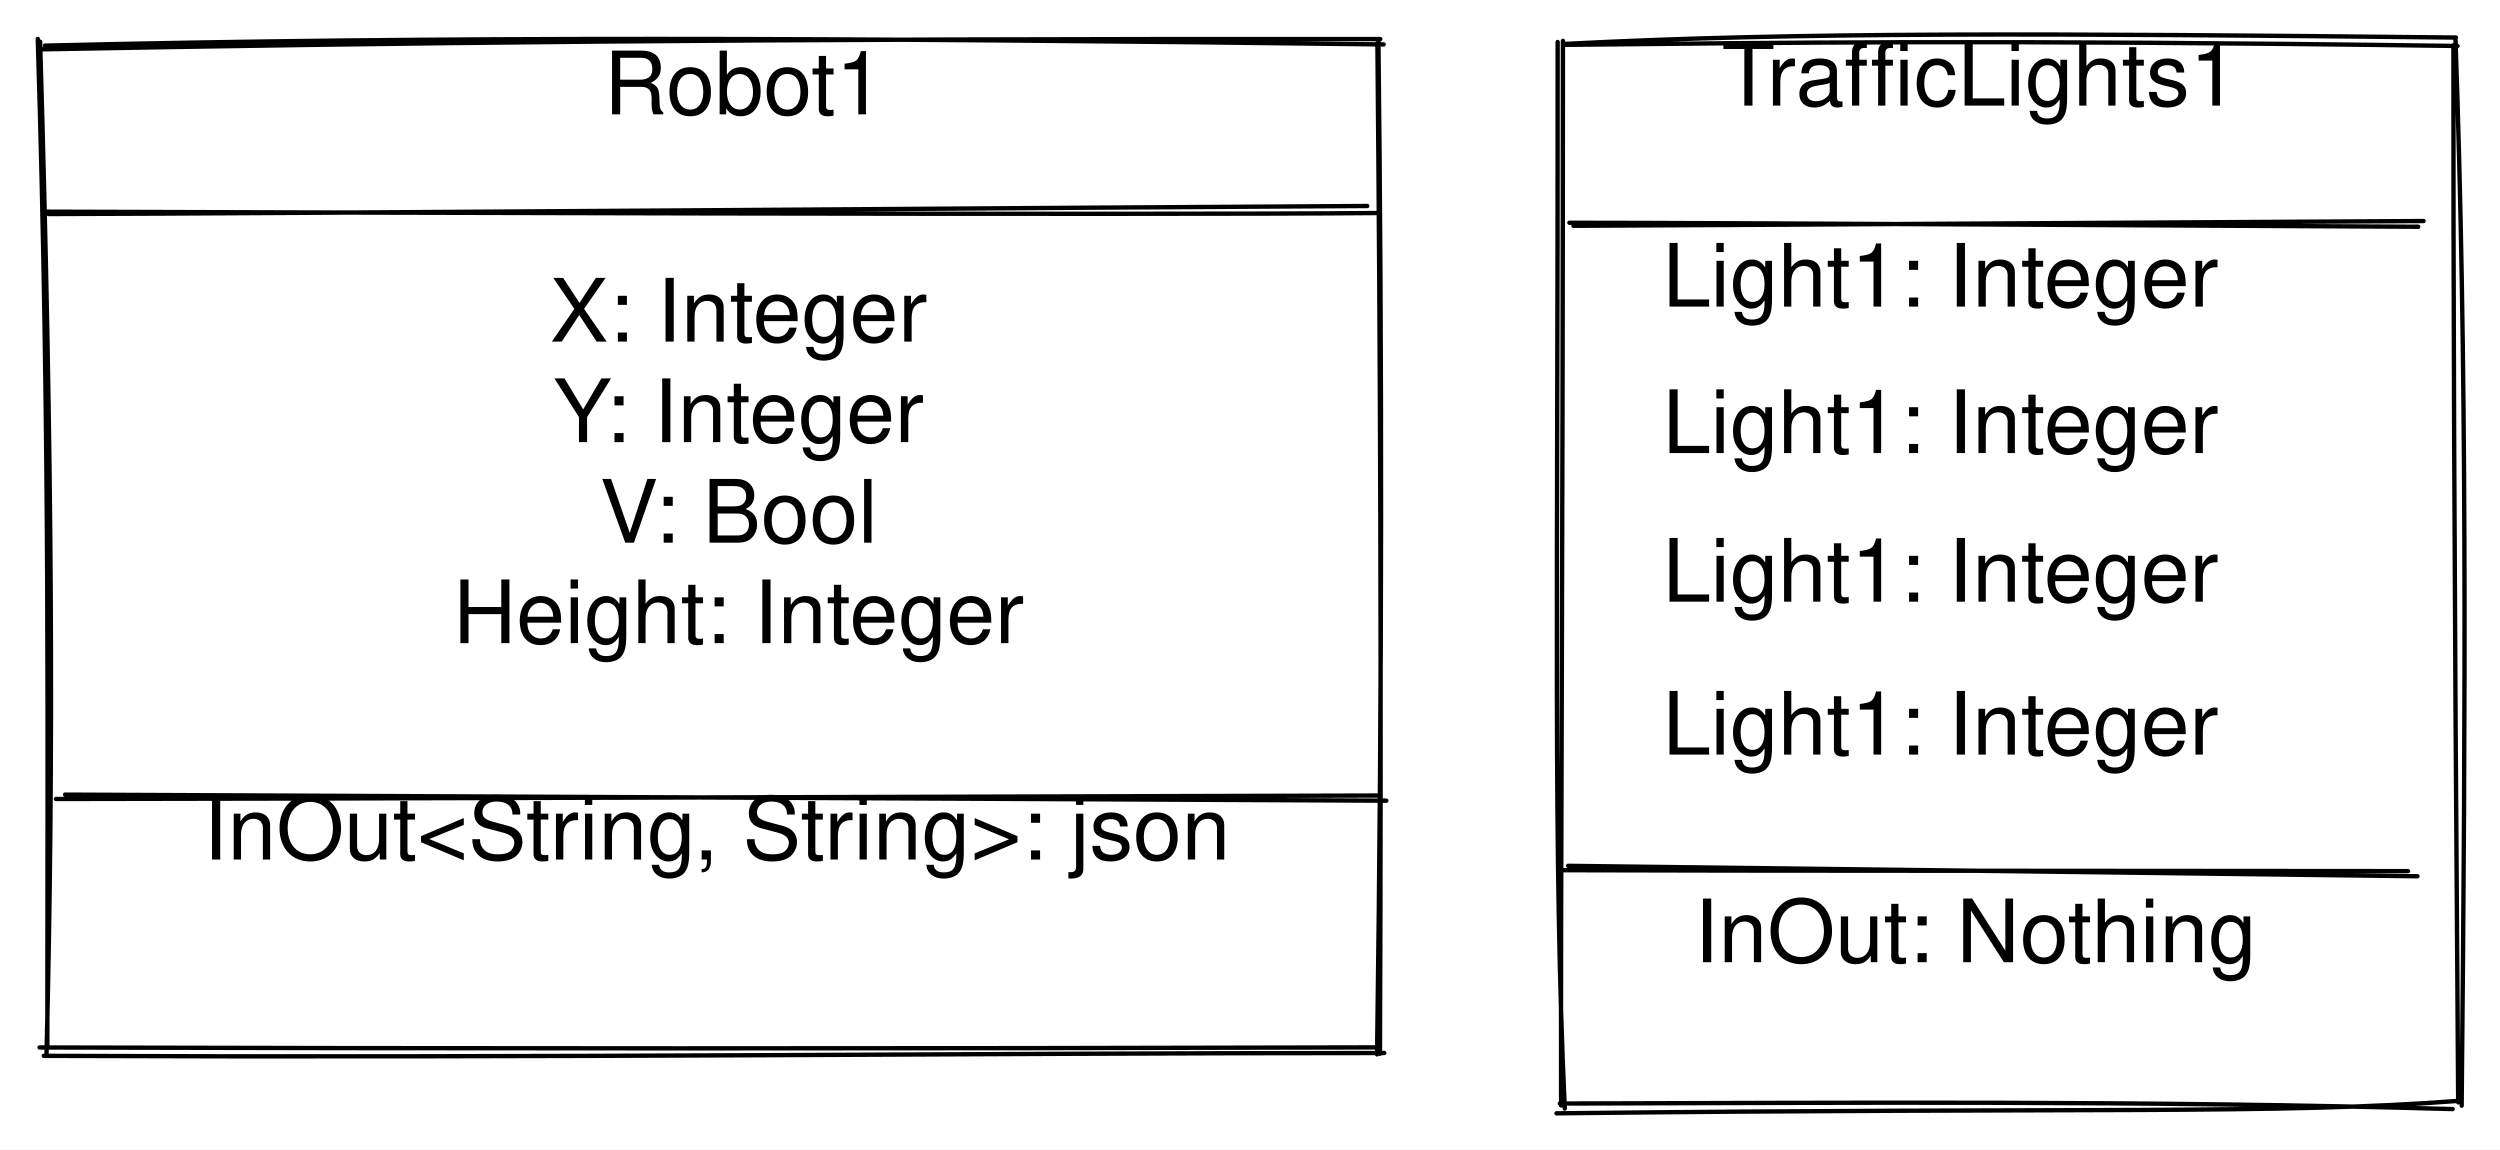
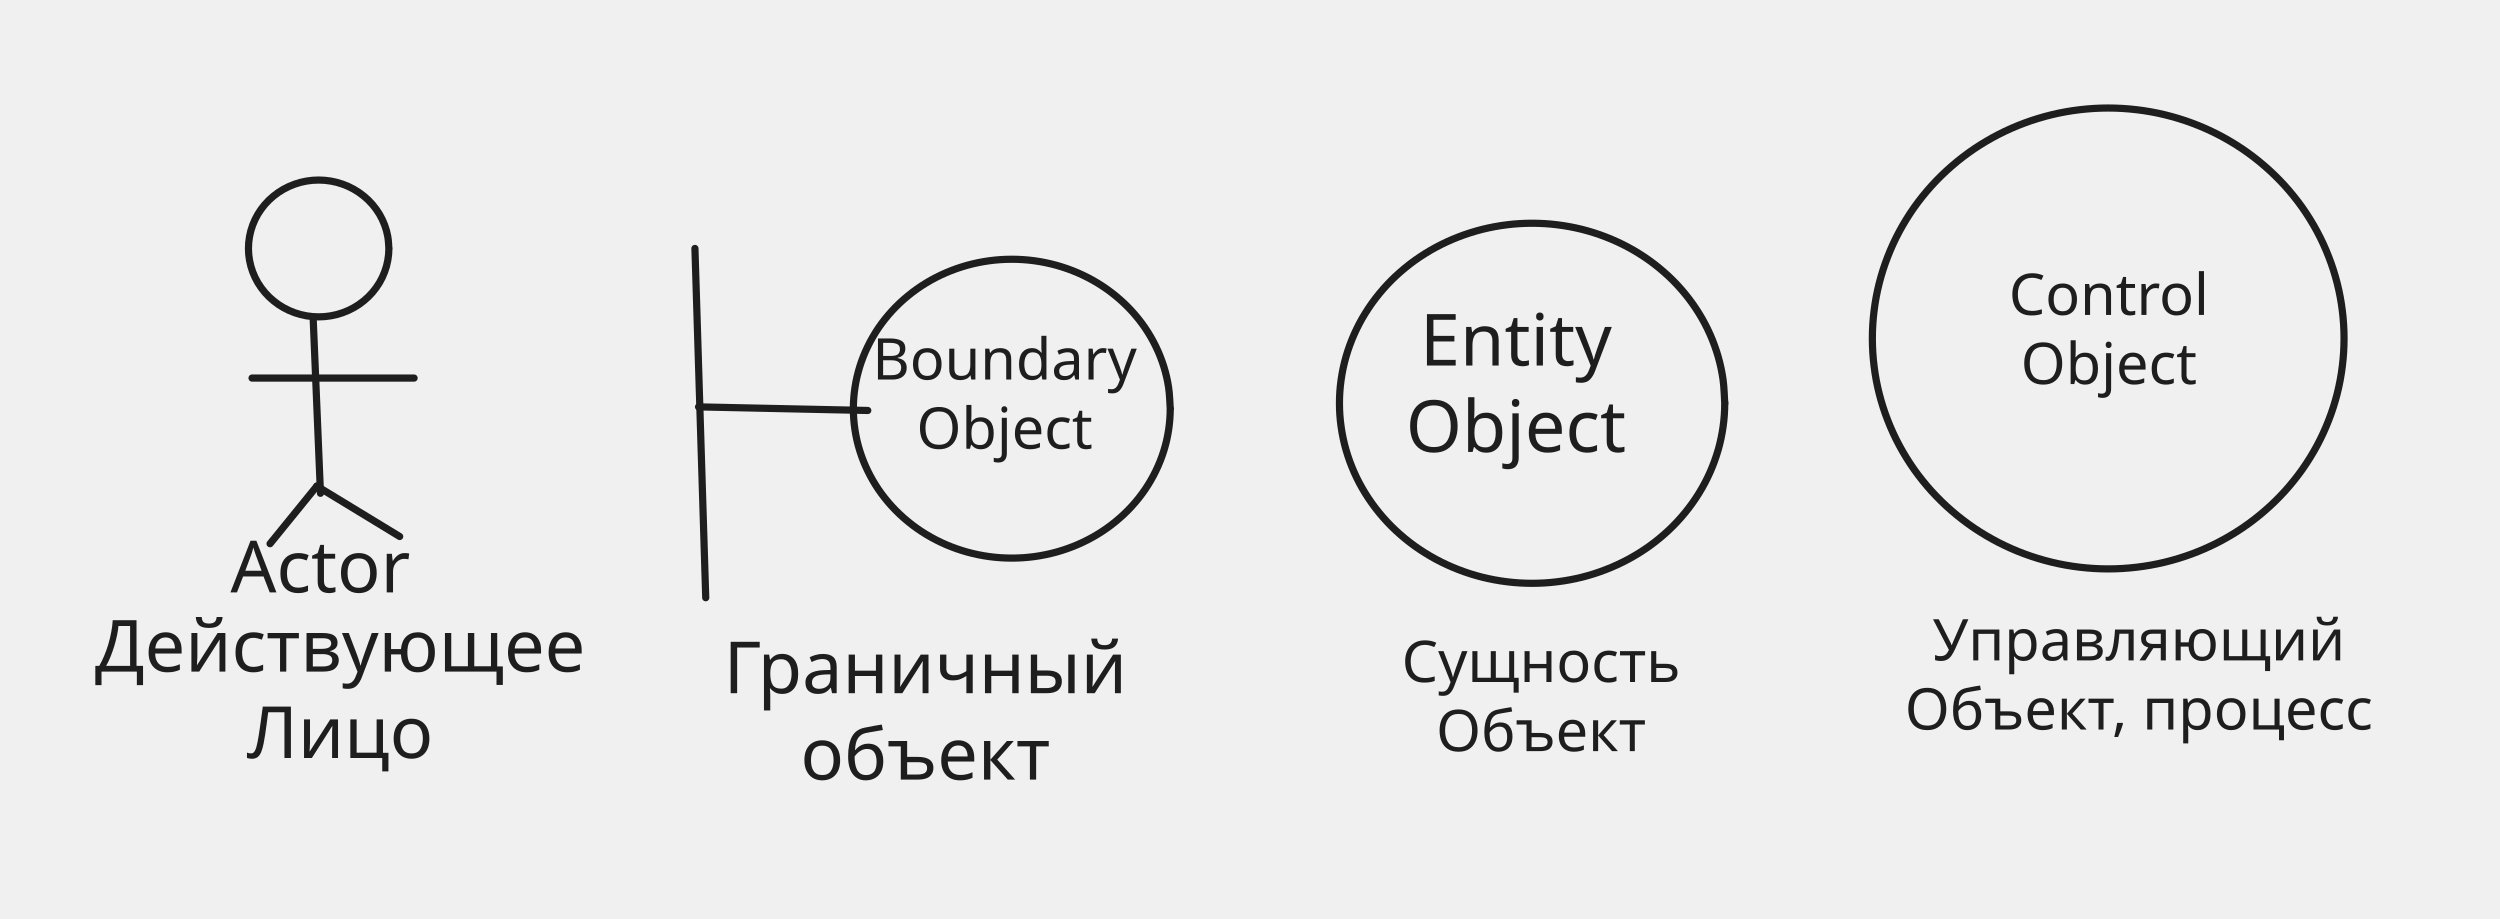
- <svg xmlns="http://www.w3.org/2000/svg" version="1.1" viewBox="0 0 572 263" width="572" height="263">
+ <svg xmlns="http://www.w3.org/2000/svg" version="1.1" viewBox="0 0 694.312 255" width="694.312" height="255">
  
-   eyJ2ZXJzaW9uIjoiMSIsImVuY29kaW5nIjoiYnN0cmluZyIsImNvbXByZXNzZWQiOnRydWUsImVuY29kZWQiOiJ4nO2aW1PiSFx1MDAxNIDf/Vx1MDAxNVx1MDAxNPOqTN8v1tZWXHTiZWS833e2rEhcdTAwMDKJhCSTtIJO+d+3XHUwMDEzkMRgRrCEYWbNXHUwMDAzkO7TOaf7nI8+3elcdTAwMWZLpVJZ3Vx1MDAwN1Z5tVS2+k3DdczQ6JWX4/I7K4xcdTAwMWPf01UouY/827CZSNpKXHUwMDA10ernz0ZcdTAwMTBU2o669v1Opel3XHUwMDA3zSzX6lqeirTgP/q+VPqRfGZcdTAwMTQpq69cdTAwMTLZpDRVg0m+cNf3XHUwMDEyjVx1MDAxMFDIIaZcdTAwMDKNJJxoXWtSlqmrW4ZcdTAwMWJZaU1cXFS+VNS/P1x0+zedXHUwMDA2Pamd8a9kpeqmWluO61x1MDAxZal7d9BcdTAwMWajad+GVlpcdTAwMWKp0O9YZ46p7Fh7rnzULvL1eKWtQv+2bXtWXHUwMDE0PWvjXHUwMDA3RtNR90kvwKjU8NrJM9KSvr7TvVx1MDAxY90nLSDJ6a75rlx1MDAxZsa6P4HkSrVfXHUwMDFizU5bm+CZI1x1MDAxOVx1MDAxNVx1MDAxYV5cdTAwMTRcdTAwMTihdkcq11x1MDAxYvaKkVxukVxiXG5OR1W25bRtXHUwMDE1O1x1MDAxY6dqrWSIoSBIUIloanCsLNg2XHUwMDEzR/+bXHUwMDFkXHUwMDA0z1x1MDAxY1x1MDAwZYJ367qpfXFFPVx1MDAxM1x1MDAxY2mb28A0XHUwMDA2noRcdTAwMWNASJFcdTAwMTRcdTAwMTJSOap3XHUwMDFkr5N/nOs3Oy84v+V76sh5iIdcdTAwMTaBZ6VcdTAwMWJG13Hvn6J5XHUwMDEwkHEg6nE69K99XHUwMDA1y8/K11xcp1x1MDAxZFx1MDAwN2W5qe21wmfxqlx1MDAxY03KSED5QVrb1JpcZsezwm0zb7FcdTAwMWY6bccz3ONcdTAwMDKtupfW1pNcdTAwMDdgXHUwMDA10oxrIyuuTfyQXHUwMDE0Pi5Ph1x1MDAxNlx1MDAxNUVocYpcdTAwMDRcdTAwMTdcdTAwMDBMTlx1MDAxNuc1XHUwMDEwbVxidVx1MDAxZfRWbL+x30S9i9aik8U5qlDEMcGZeFx1MDAxZiCGcka8XHUwMDFmYlx1MDAxMIqKJFx1MDAxNEM0XHUwMDE5Y1xmXHUwMDAyXHJcdTAwMTlBqUV/XHUwMDBlY8eh0Wo5zUbc+2jurFx1MDAxNWl/XHUwMDBm5lx1MDAxMqlcdTAwMTeYg+An85lcdTAwMGVcdTAwMGLCMU8lXqNOdY+32XfzsHP9JTrviPWtuoXsRadcdTAwMGWLNMCSXHUwMDE2JK/7/WDDmeFcdTAwMWVBllE3ZEzDKCmBbFx1MDAxYcaeXFyeOlx1MDAxZFxyS1x1MDAxZd+CXHUwMDFlxlxiU8qzQTgpepEyQlV1PNPx2vkmlmdcdTAwMTbUuEakan636yhtxr7veCovkTx3LVxm/Z5tXHUwMDE5YzTpJ1x1MDAxN9ZcdTAwMDXx49JkL77SX6U0XHUwMDFlkpvR73+XX5TO+DC+VmDaYCn7PS2KhOZcdTAwMGJHJEKCMGfZROs1XHUwMDEy68bh5V1ccm9unO6d2cHWee3m4qC76CRynGZcdTAwMDBcdTAwMDNcdTAwMTJnl1lCycZJTM15XCKR6qlcdTAwMTcxSlLh+ZOo+4lpasBcdTAwMDeJT1fGhzn5iUAsykNcdMhcdTAwMTeOQNRJKMJcdTAwMTCTyVx1MDAxM9GDh9ZcdTAwMDHiJ+eHkq/3L6XqXHUwMDAy68vKwoNIZVx1MDAwNTCSy1xuk7aZJP3dkUS8XCK4TjvwhMs9PUFyylx1MDAwME9N+nNS0SRcdTAwMGKEq6VtnWy2s+nmfHLRQvUzXVx1MDAwMFx1MDAxNoMnhZCYSDY5ePVcdTAwMDfnaOtLtblj7F9dtlx1MDAxYi6qm1x1MDAwZru/MXhcdTAwMTJWaM6OXHUwMDBm9D7QXHUwMDFiunt2ey9cdTAwMThcdCAlZWlcdTAwMDLyXHUwMDFhef0te3fX3MM7XHUwMDE3XHUwMDA39e/t7snW3eXK2e9LXHUwMDFlQvSDvFFcdTAwMDR+kPfO5LHCSVx1MDAwZiHCsJicu2tcblx1MDAwZjdhd/NK2M2V2pmofumsXHUwMDFk/cbcMfC/5i5cdTAwMTNcdTAwMThcdTAwMWbcvZ27wu2W4mSTiDjT1Ov+idFrrd+cru1sXG7zeHOlW8P96uX3r1tcdTAwMGKPXHUwMDFlTjuYxIWc4VtcdTAwMDb5XHUwMDAyZWNcdTAwMWKfKFaiM33yKzc+gfY8+Nj4XHUwMDFjl874MLlN5Zey39NOgLxcdTAwMTBErmNcdTAwMDFcdTAwMTMyxVx1MDAwYvW7/Z3egWVcdTAwMDfnpL+yba2fnlvVbmPhOWSsQiGnXFzkp0BcZma521wiKpLpv7pJJ0BcdTAwMDYwXHUwMDAwVOJ5TIBcdTAwMTjEe95v2vN801x1MDAwNLjt7d2q1dKur+yY0DnPf0XaZ5l2XCLA8qVP2Fx1MDAxMS5cdTAwMDDjXGano/dcdTAwMWF2PlYurdv7XHUwMDE30b6NXHUwMDBm7n1uXHUwMDFiYG/RsSN6XVx1MDAwN6lAYDzzXHUwMDE0ZIaZJ8K0wlx1MDAwNKZcdTAwMTNnnvNcdTAwMDSPMIAgmt+KL1x0/b+OVKhcdTAwMDN/uTT4/nu1dFx1MDAxM+kg/Vx1MDAxNVx1MDAxNL5myiyR5IVEYlx1MDAxNLuFk8lcdTAwMTPSXHUwMDA3fnjUi7Ay8VX/XHUwMDBlV/tcdTAwMTdRo1x1MDAxZSw8kVx1MDAwMlVcYiBIMpE/XHUwMDAwk9l+eveJXHUwMDEwaz9KSFx1MDAwMHvpXHUwMDA0TDYnXHUwMDFl8ohcdTAwMThDgHD4J65cdTAwMDTPR6uwb95F5vfpaqnq++43b1x1MDAxMPy/bKn4dvsmXCJX8J+SXHUwMDFiWk01XGLdXHUwMDE38GWFJ2n0glx1MDAwNlx1MDAwMDzNQVx1MDAxYXTdu21JXFxr2I7xVez327BcdTAwMDP9Rcd37CBccsA53e95kOaF1/dcYo+tKCWRhDNcdOdxXCJcdTAwMTRjXGIln2bl+PZgk7Io2PRfmVx1MDAwMHopjyePNtg4q/WOqe5lZ+Os1znphmZt8Vx1MDAwZkvmdi9mXHUwMDE5bVxivJSpkfFUTerZi1x1MDAxMDyXaNOqIJpmZvhptFx1MDAxNVx1MDAxZVx1MDAxMGSFb4YgYIxcdIinWChcXF3UnUtaP9hcdTAwMGU21je6u+CwqayrRY80LFFcdTAwMDVwXHRcdTAwMDTXWTvg4Pnxd8RpheuRXHUwMDAwkjMkXHUwMDEwnuV/XHUwMDFlXHUwMDFlj8KxI0tcdTAwMGKxh4YxYfhjXHUwMDBmbVxcOuPDnPxS9vtxafiEslx1MDAxMVx1MDAwNEdKXHUwMDBm7shJ2puOOczrUjvLd47Vq45cdTAwMDfUp1ZylZeGnoxcdTAwMTGzXHUwMDEyjz8uPf5cdTAwMDdcImDsqCJ9
+   eyJ2ZXJzaW9uIjoiMSIsImVuY29kaW5nIjoiYnN0cmluZyIsImNvbXByZXNzZWQiOnRydWUsImVuY29kZWQiOiJ4nO2b227byFx1MDAxOYDv/Vx1MDAxNIb3NtbO+bB3luLY3tiJbTlWomZh0FwiJVGiSJmiXHUwMDFkK4tcdTAwMDDdXWBcdTAwMTfbXHUwMDE27UV7V6BA0Vx1MDAxN2hcdTAwMTdcYrDbXCLpK0hv1CFtaShKtCVZitmFacBcdTAwMTbnoH8483/8XHUwMDBmM/56ZXV1Lei2rbUvVtesy4rh2KZvvFl7XHUwMDE0ll9Yfsf2XFxVhaL7jnfuV6KW9SBod774/HOj3c7V7ODU85q5ite66mY5Vstyg45q+Fx1MDAxYnW/uvp19DsuyHHsdseKmkdcdTAwMTVaXHUwMDEyRCRZ+sxzI6mQMUooXHUwMDA0XFxcZlvYncdKWmCZqrpqOFx1MDAxZEvXhEVrpdqx81x1MDAxOLKgYJX9Svvp+UFz41JosVXbcYpB14lcdTAwMDbV8dSz67pO4HtNq2SbQX0wXHUwMDAxsfK0Xr53Xqu7Vid8eDAs9dpGxVx1MDAwZbrhM1x1MDAwMF1quLXoO3TJpbojXHUwMDFjXHUwMDBl76NcdTAwMWWIJ2RcdTAwMTc8x/ND2Z9BK/zR0k+NSrOmhuCawzaBb7idtuGrXHUwMDA10e3eXFw/XHUwMDE1lsOiumXX6kFYpme3Y0VcdTAwMTNcdTAwMGKR5EIgXHUwMDAw9UBDIe1cdTAwMWQzWuKv9HT6RsvaXHS7uOeOXHUwMDEzn1x1MDAxM9e8npOBKmhlQNcl7/RThO03Y0qkJZy3TeNqtSFcdTAwMDdIXGIqXHSCRE+YY7vNpHjHqzS1gqzEZI3ppeqeopRcIk0pKaaCQMbB1DrZXGL44dEm3UJbe3SvdEJcdTAwMGaLZckyrpNCjuokY0vTSTSukmRcXCVcdGeIM1x1MDAwMdivQCVjU2n4Qd52TdutJbtYrplS41x1MDAxOJ2g4LVadqCGse/ZbpBsXHUwMDExfe+G73tv6pYxNlx1MDAxN+qbU+va4dfpXHUwMDE3eXjpT6taS6Kb4eevXHUwMDFlTWyN4q2J0M1X4n9nZlx1MDAxM8Jk6YBNXHUwMDA2XHUwMDE4Y1x1MDAxMMPp7UW1fVY6PHq5bnY3yclu91wib77YzLq9kPo+7IFgUvZcdTAwMDLZxONwQm2vXHUwMDA3cFx1MDAwMoRcdTAwMDVXM69rXHUwMDFl4Mw8nDjeXHUwMDFjkkXRiXmydEAnXHUwMDE3QFx1MDAwMiRnoFNsXHUwMDFkkM5L1Di63C7l8688XHUwMDEzXHUwMDA19bdcdTAwMGZ0XHUwMDBl6IST6IxcdTAwMTnqgekkmFx1MDAwYob5XHUwMDAznf8/dK7DUTzZovAkKFk6dGw5XHUwMDE0XHUwMDE4UDk9nuV8XHI99Vx1MDAxZVcgXGJcXFEqNVx1MDAxMTdb51x1MDAxOceTa1lRXHUwMDBmsTw8XHRcdTAwMWTHU49mXHUwMDE4a4X+iopy9bQ/0Jl1OvXKJppPxWZgXVx1MDAwNpODzlTTiVx1MDAwMJFcdTAwMTAzXHUwMDFle4ffXHUwMDA2J2Z54T3Jn+Gj48deuVgs7FdcdTAwMWJexuGMRZmR7UTLizqpyFGJ+Vx1MDAwNETRmH9LJYdcdTAwMTRQvFx1MDAwMFx1MDAwMzpS8WlYrHpuULTfXqnRSOlcdTAwMTOjZTvhRGs/XCLSTTV3XHUwMDFilUBN4kjxhmPX3Mi2WNVR/Vxy7IrhXGarXHUwMDAzr61rK0qMoWyRPz4tnm/XbNdwjiaLXGYt2PbQq8mh2Ep3rMi8qWI5XHUwMDFmaCQ1u1x1MDAwM1x1MDAwMVx0s1xmMqaJt4G2fyi2ivBw79Tu7NZap/vHl+bF84yDhketIIonXFxcdTAwMTbtpFwikZOAoVx0pE1I81xigVx1MDAwNFx1MDAwMzEn5VdPWu8vvfe9X/rf9L/t/dT/rv/H/o/q/v1rt/fX3s/973tcdTAwMWZTIKyoJ7H8JWA4/XimIZTg+dxUlixcdTAwMWNcdTAwMDaRkFx1MDAxMiYlnN5cdTAwMTC+2t4+c1xuZfv5zpNNubtTOqk3W5Vs80mlpiXqQZZnXGInxJAytlx1MDAwMXHFpYpiiVS+c1x1MDAwNrOvXFxcYlx1MDAxZZuuXHUwMDA3J3VwjVx1MDAwNJCSz+ikppGZbjkhx4BAhDQmt5F5+KzRKPptqy39M7ne2qnUlPJkncxRXHUwMDE3XHUwMDE1xtI9XHUwMDBij1x1MDAxZjWGOr2TJJNRiIXAPIPhI5cqstXT9UDm4NJcdTAwMGJcdTAwMWJecEYyb9hLj2VcdTAwMWOSOyOSXHUwMDAzTuPZn9vgrHtHXHUwMDE1u1UwXlx1MDAwNH61/PaVeHvs72bcbDKc2LUkMiF7cXBcblxy3Fx1MDAxME6hbek1nZxG9oktwJ9dNJ1cdTAwMDJgTGah80alTFx1MDAwYrVcYkjTSKTWk1xiNYTpVdLflI3z8m69aZX3j5+dlDbM1t5uxlVcdTAwMTKwXHUwMDFjYjRcdTAwMWX+RFx1MDAwMVx1MDAxNyVL00xcYmiOMDEptTEh4JKAQqqi3lx1MDAwNXh2c0dcXEK5XHUwMDBlsb2MpUdcXH/u/7b3z95cdTAwMDdcdTAwMTXP/ND70P9971x1MDAxN1x1MDAxNd187P2r/ztcdTAwMTXp/Lv/7SePuKZcdTAwMWXPXHUwMDAyXCKuXHUwMDFirIdItVx1MDAxZWH2XHUwMDBiUVx1MDAwMOhcZunHZ0f7tLZrPH3unVx1MDAwNi1cdTAwMWKXt1x1MDAwZir5bLNcdTAwMWHPrkY98PLMXHUwMDA3XHUwMDA0k5w7MLY9gFTop4xcYspi5CXVWyxcdTAwMTYq3tGC3HREXHUwMDEwplx1MDAxZVx1MDAxMcSSc/VcdTAwMGVcdTAwMDPTXHUwMDFikb2XxDfN9rqR34KFplx1MDAwMHW/9MLOtmJKlNi0XHUwMDAyyzshXGIxyMn4NUlP0ZhcdTAwMWTBgknEibyvPeZhXHUwMDFm3TvNO4npgn3g+lTsvVwiVWB2yWlwXHUwMDBlgV1fXHUwMDFitns38MdvMF1MsthcdTAwMDHKJXlR8TdR8tWMgVokzND0XHTryU+dbVx1MDAwMijJXHSOlFx1MDAwNVx1MDAxMlx1MDAxOCFcdTAwMDFcdTAwMTM8UJRcdTAwMDOEQsaUS1x0XHUwMDE4kMvDg9HcxFQ2XHUwMDE2ufFjUVxmQa5GXHUwMDFkOyp6XHUwMDBmvtWsXG46ybeKpWNv8a1cbqra95zX7vPThlVcdOZ1pVq2aTpWmjd12zs86WClXHUwMDBlalx1MDAxYX9cbpO5kFx1MDAxNemn2iVRKixm2WK6kKf75a5cdTAwMTDu1tl2obhjXHUwMDFjXHUwMDFj7jpcdTAwMTmPxZXi51x1MDAwNIlvsF6dI8aJXHUwMDExLFx1MDAwZU1cdTAwMGVyXHUwMDE4TrfNpLwqJCVZyJGo+feZZnWf7lx1MDAxNvVsuoFau7uCOW+MkyZ9XHUwMDAxXHUwMDExTWrqIf1cYj9RXHUwMDA2XHUwMDE1kFx1MDAxOY7wl7vV7tP1s/OaUS91XHUwMDFhcrtrQ9HKNoCM4FxcXHUwMDAyPr68XFz1pGzDJJuIuFx1MDAwNFx1MDAxOLH7TTdcYkLkXdNcctObxHw4NMO/N/TS5S/R/PHUM/qQSkxcdTAwMTDDcHr6fFo4OqiRL7dcdTAwMWFcdTAwMDE2O51q2WW4kW36uES5T5fym5Y+woSAXHUwMDE0LuL/uu7X7E1PX+/v/e/6P/Y+9D6GR1x1MDAxYfp/eO32/naPqb4pR7NEMtP3iKCgTEpcdTAwMDRnyPJcdTAwMTGzfNH1qtvB0cVpcXOjdfLySymzTabSv9xIdnzpXHUwMDA3oFximD5m5IpcdTAwMTIh6b36pepcck3nOlAxXHUwMDFmoP/o/TfKf//U+0//T9F5o5+jXGZ4XGaMR6tRm4/973vvXHUwMDE1ON98cmzvNMZZYF65zjatXHUwMDE57XYxUFx1MDAwYrM2SIgpTbDN69nVg127sK03+Zs1cuX6JVx1MDAxMeJoRVx1MDAxObZ3K+/+XHUwMDA3Olxc/u0ifQ==
  <defs>
    <style class="style-fonts">
      @font-face {
        font-family: "Virgil";
-         src: url("https://unpkg.com/@excalidraw/excalidraw@0.15.3/dist/excalidraw-assets/Virgil.woff2");
+         src: url("https://unpkg.com/@excalidraw/excalidraw@undefined/dist/excalidraw-assets/Virgil.woff2");
      }
      @font-face {
        font-family: "Cascadia";
-         src: url("https://unpkg.com/@excalidraw/excalidraw@0.15.3/dist/excalidraw-assets/Cascadia.woff2");
+         src: url("https://unpkg.com/@excalidraw/excalidraw@undefined/dist/excalidraw-assets/Cascadia.woff2");
+       }
+       @font-face {
+         font-family: "Assistant";
+         src: url("https://unpkg.com/@excalidraw/excalidraw@undefined/dist/excalidraw-assets/Assistant-Regular.woff2");
      }
    </style>
  </defs>
-   <rect x="0" y="0" width="572" height="263" fill="#ffffff" />
-   <g transform="translate(138 21) rotate(0 32.24609 11.5)">
-     <text x="32.246" y="0" font-family="Helvetica, Segoe UI Emoji" font-size="20px" fill="#000000" text-anchor="middle" style="white-space: pre;" direction="ltr" dominant-baseline="text-before-edge">Robot1</text>
-   </g>
-   <g transform="translate(393.5273 19) rotate(0 59.47266 11.5)">
-     <text x="59.473" y="0" font-family="Helvetica, Segoe UI Emoji" font-size="20px" fill="#000000" text-anchor="middle" style="white-space: pre;" direction="ltr" dominant-baseline="text-before-edge">TrafficLights1</text>
+   <rect x="0" y="0" width="694.312" height="255" fill="transparent" />
+   <g stroke-linecap="round" transform="translate(69 50) rotate(0 19.5 19)">
+     <path d="M39 19 C39 20.1, 38.9 21.22, 38.7 22.3 C38.51 23.38, 38.21 24.46, 37.82 25.5 C37.44 26.53, 36.95 27.55, 36.39 28.5 C35.82 29.45, 35.16 30.37, 34.44 31.21 C33.71 32.06, 32.9 32.85, 32.03 33.55 C31.17 34.26, 30.23 34.9, 29.25 35.45 C28.27 36, 27.23 36.48, 26.17 36.85 C25.11 37.23, 24 37.52, 22.89 37.71 C21.77 37.9, 20.63 38, 19.5 38 C18.37 38, 17.23 37.9, 16.11 37.71 C15 37.52, 13.89 37.23, 12.83 36.85 C11.77 36.48, 10.73 36, 9.75 35.45 C8.77 34.9, 7.83 34.26, 6.97 33.55 C6.1 32.85, 5.29 32.06, 4.56 31.21 C3.84 30.37, 3.18 29.45, 2.61 28.5 C2.05 27.55, 1.56 26.53, 1.18 25.5 C0.79 24.46, 0.49 23.38, 0.3 22.3 C0.1 21.22, 0 20.1, 0 19 C0 17.9, 0.1 16.78, 0.3 15.7 C0.49 14.62, 0.79 13.54, 1.18 12.5 C1.56 11.47, 2.05 10.45, 2.61 9.5 C3.18 8.55, 3.84 7.63, 4.56 6.79 C5.29 5.94, 6.1 5.15, 6.97 4.45 C7.83 3.74, 8.77 3.1, 9.75 2.55 C10.73 2, 11.77 1.52, 12.83 1.15 C13.89 0.77, 15 0.48, 16.11 0.29 C17.23 0.1, 18.37 0, 19.5 0 C20.63 0, 21.77 0.1, 22.89 0.29 C24 0.48, 25.11 0.77, 26.17 1.15 C27.23 1.52, 28.27 2, 29.25 2.55 C30.23 3.1, 31.17 3.74, 32.03 4.45 C32.9 5.15, 33.71 5.94, 34.44 6.79 C35.16 7.63, 35.82 8.55, 36.39 9.5 C36.95 10.45, 37.44 11.47, 37.82 12.5 C38.21 13.54, 38.51 14.62, 38.7 15.7 C38.9 16.78, 38.95 18.45, 39 19 C39.05 19.55, 39.05 18.45, 39 19" stroke="#1e1e1e" stroke-width="2" fill="none" />
  </g>
  <g stroke-linecap="round">
-     <g transform="translate(10 48) rotate(0 152 -0.5)">
-       <path d="M1.11 0.97 C51.58 0.88, 252.28 -0.63, 302.82 -0.87 M0.23 0.43 C51.05 0.59, 254.33 1.23, 304.91 0.74" stroke="#000000" stroke-width="1" fill="none" />
+     <g transform="translate(87 89) rotate(0 1 24)">
+       <path d="M0 0 C0.33 8, 1.67 40, 2 48 M0 0 C0.33 8, 1.67 40, 2 48" stroke="#1e1e1e" stroke-width="2" fill="none" />
    </g>
  </g>
  <mask />
  <g stroke-linecap="round">
-     <g transform="translate(359 51) rotate(0 98 0)">
-       <path d="M1.01 0.66 C33.69 0.53, 163.09 -0.27, 195.5 -0.43 M0.08 -0.03 C32.61 -0.03, 161.89 0.73, 194.29 0.88" stroke="#000000" stroke-width="1" fill="none" />
+     <g transform="translate(88 135) rotate(0 11.5 7)">
+       <path d="M0 0 C3.83 2.33, 19.17 11.67, 23 14 M0 0 C3.83 2.33, 19.17 11.67, 23 14" stroke="#1e1e1e" stroke-width="2" fill="none" />
    </g>
  </g>
  <mask />
-   <g transform="translate(380.0645 65) rotate(0 63.93555 11.5)">
-     <text x="63.936" y="0" font-family="Helvetica, Segoe UI Emoji" font-size="20px" fill="#000000" text-anchor="middle" style="white-space: pre;" direction="ltr" dominant-baseline="text-before-edge">Light1: Integer</text>
-   </g>
-   <g transform="translate(380.0645 98.5) rotate(0 63.93555 11.5)">
-     <text x="63.936" y="0" font-family="Helvetica, Segoe UI Emoji" font-size="20px" fill="#000000" text-anchor="middle" style="white-space: pre;" direction="ltr" dominant-baseline="text-before-edge">Light1: Integer</text>
-   </g>
-   <g transform="translate(380.0645 132.5) rotate(0 63.93555 11.5)">
-     <text x="63.936" y="0" font-family="Helvetica, Segoe UI Emoji" font-size="20px" fill="#000000" text-anchor="middle" style="white-space: pre;" direction="ltr" dominant-baseline="text-before-edge">Light1: Integer</text>
-   </g>
-   <g transform="translate(380.0645 167.5) rotate(0 63.93555 11.5)">
-     <text x="63.936" y="0" font-family="Helvetica, Segoe UI Emoji" font-size="20px" fill="#000000" text-anchor="middle" style="white-space: pre;" direction="ltr" dominant-baseline="text-before-edge">Light1: Integer</text>
-   </g>
  <g stroke-linecap="round">
-     <g transform="translate(357 199) rotate(0 97.5 0.5)">
-       <path d="M-0.27 0.1 C31.91 0.25, 161.39 0.24, 193.95 0.31 M1.8 -0.9 C34.25 -0.54, 164.01 1.08, 196.11 1.49" stroke="#000000" stroke-width="1" fill="none" />
+     <g transform="translate(88 135) rotate(0 -6.5 8)">
+       <path d="M0 0 C-2.17 2.67, -10.83 13.33, -13 16 M0 0 C-2.17 2.67, -10.83 13.33, -13 16" stroke="#1e1e1e" stroke-width="2" fill="none" />
    </g>
  </g>
  <mask />
-   <g transform="translate(387.5176 215) rotate(0 64.48242 11.5)">
-     <text x="64.482" y="0" font-family="Helvetica, Segoe UI Emoji" font-size="20px" fill="#000000" text-anchor="middle" style="white-space: pre;" direction="ltr" dominant-baseline="text-before-edge">InOut: Nothing</text>
-   </g>
-   <g transform="translate(46.1582 191.5) rotate(0 117.8418 11.5)">
-     <text x="117.842" y="0" font-family="Helvetica, Segoe UI Emoji" font-size="20px" fill="#000000" text-anchor="middle" style="white-space: pre;" direction="ltr" dominant-baseline="text-before-edge">InOut&lt;String, String&gt;: json</text>
-   </g>
-   <g transform="translate(103.4043 73) rotate(0 65.5957 46)">
-     <text x="65.596" y="0" font-family="Helvetica, Segoe UI Emoji" font-size="20px" fill="#000000" text-anchor="middle" style="white-space: pre;" direction="ltr" dominant-baseline="text-before-edge">X: Integer</text>
-     <text x="65.596" y="23" font-family="Helvetica, Segoe UI Emoji" font-size="20px" fill="#000000" text-anchor="middle" style="white-space: pre;" direction="ltr" dominant-baseline="text-before-edge">Y: Integer</text>
-     <text x="65.596" y="46" font-family="Helvetica, Segoe UI Emoji" font-size="20px" fill="#000000" text-anchor="middle" style="white-space: pre;" direction="ltr" dominant-baseline="text-before-edge">V: Bool</text>
-     <text x="65.596" y="69" font-family="Helvetica, Segoe UI Emoji" font-size="20px" fill="#000000" text-anchor="middle" style="white-space: pre;" direction="ltr" dominant-baseline="text-before-edge">Height: Integer</text>
-   </g>
-   <g stroke-linecap="round" transform="translate(10 10) rotate(0 153 115.5)">
-     <path d="M-0.44 1.29 C79.43 -0.18, 157.5 -1.19, 305.81 -1.06 M0.31 0.44 C90.13 -1.71, 181.56 -1.4, 306.58 0.17 M305.38 -1.09 C306.2 70.86, 306.28 143.42, 305.07 231.24 M305.15 -0.12 C305.82 72.24, 306.08 144.04, 305.74 231.11 M304.82 229.64 C198.13 229.96, 88.05 229.91, -0.94 229.66 M306.72 230.93 C212.83 230.94, 118.93 232.06, 0.02 231.58 M0.83 229.42 C0.81 162.29, 1.5 90.16, -1.36 -1.09 M0.64 231.08 C2.33 164.09, 2.01 95.18, -0.82 -0.46" stroke="#000000" stroke-width="1" fill="none" />
-   </g>
-   <g stroke-linecap="round" transform="translate(357 10) rotate(0 102.5 121.5)">
-     <path d="M1.24 0.04 C53.81 -2.7, 111.86 -2.37, 204.9 -1.41 M0.77 0.26 C49.02 -0.19, 96.86 -0.97, 205.27 0.52 M204.8 -1.42 C207.42 71.96, 207.17 148.67, 206.23 242.97 M204.34 0.36 C204.33 53.53, 204.44 107.48, 205.43 242.22 M205.59 241.87 C164.66 245.01, 120 243.35, -0.87 244.73 M204.16 243.76 C134.74 241.77, 64.9 242.33, -0.11 242.49 M1.02 243.64 C-1.67 184.76, -0.55 128.69, -0.61 -0.39 M0.18 242.93 C0.06 185.6, 0.57 129.21, 0.6 -0.64" stroke="#000000" stroke-width="1" fill="none" />
-   </g>
  <g stroke-linecap="round">
-     <g transform="translate(13.07909 182.7066) rotate(0 151.5 0)">
-       <path d="M-0.27 0.1 C49.91 0.09, 251.39 -0.59, 301.95 -0.69 M1.8 -0.9 C52.25 -0.71, 254.01 0.25, 304.11 0.49" stroke="#000000" stroke-width="1" fill="none" />
+     <g transform="translate(70 105) rotate(0 22.5 0)">
+       <path d="M0 0 C7.5 0, 37.5 0, 45 0 M0 0 C7.5 0, 37.5 0, 45 0" stroke="#1e1e1e" stroke-width="2" fill="none" />
    </g>
  </g>
  <mask />
+   <g transform="translate(64 149) rotate(0 29.29688 12)">
+     <text x="0" y="0" font-family="Cascadia, Segoe UI Emoji" font-size="20px" fill="#1e1e1e" text-anchor="start" style="white-space: pre;" direction="ltr" dominant-baseline="text-before-edge">Actor</text>
+   </g>
+   <g transform="translate(30 171) rotate(0 64.45312 24)">
+     <text x="64.453" y="0" font-family="Cascadia, Segoe UI Emoji" font-size="20px" fill="#1e1e1e" text-anchor="middle" style="white-space: pre;" direction="ltr" dominant-baseline="text-before-edge">Действующее</text>
+     <text x="64.453" y="24" font-family="Cascadia, Segoe UI Emoji" font-size="20px" fill="#1e1e1e" text-anchor="middle" style="white-space: pre;" direction="ltr" dominant-baseline="text-before-edge">Лицо</text>
+   </g>
+   <g stroke-linecap="round">
+     <g transform="translate(193 69) rotate(0 1.5 48.5)">
+       <path d="M0 0 C0.5 16.17, 2.5 80.83, 3 97 M0 0 C0.5 16.17, 2.5 80.83, 3 97" stroke="#1e1e1e" stroke-width="2" fill="none" />
+     </g>
+   </g>
+   <mask />
+   <g stroke-linecap="round">
+     <g transform="translate(194 113) rotate(0 23.5 0.5)">
+       <path d="M0 0 C7.83 0.17, 39.17 0.83, 47 1 M0 0 C7.83 0.17, 39.17 0.83, 47 1" stroke="#1e1e1e" stroke-width="2" fill="none" />
+     </g>
+   </g>
+   <mask />
+   <g stroke-linecap="round" transform="translate(237 72) rotate(0 44 41.5)">
+     <path d="M88 41.5 C88 43.47, 87.85 45.46, 87.55 47.41 C87.26 49.35, 86.81 51.3, 86.22 53.19 C85.63 55.08, 84.89 56.95, 84.02 58.74 C83.16 60.53, 82.14 62.28, 81.02 63.94 C79.89 65.59, 78.62 67.19, 77.25 68.68 C75.89 70.16, 74.39 71.57, 72.81 72.86 C71.24 74.15, 69.54 75.35, 67.79 76.41 C66.03 77.48, 64.18 78.43, 62.28 79.25 C60.38 80.07, 58.4 80.76, 56.4 81.32 C54.39 81.87, 52.33 82.3, 50.26 82.58 C48.2 82.86, 46.09 83, 44 83 C41.91 83, 39.8 82.86, 37.74 82.58 C35.67 82.3, 33.61 81.87, 31.6 81.32 C29.6 80.76, 27.62 80.07, 25.72 79.25 C23.82 78.43, 21.97 77.48, 20.21 76.41 C18.46 75.35, 16.76 74.15, 15.19 72.86 C13.61 71.57, 12.11 70.16, 10.75 68.68 C9.38 67.19, 8.11 65.59, 6.98 63.94 C5.86 62.28, 4.84 60.53, 3.98 58.74 C3.11 56.95, 2.37 55.08, 1.78 53.19 C1.19 51.3, 0.74 49.35, 0.45 47.41 C0.15 45.46, 0 43.47, 0 41.5 C0 39.53, 0.15 37.54, 0.45 35.59 C0.74 33.65, 1.19 31.7, 1.78 29.81 C2.37 27.92, 3.11 26.05, 3.98 24.26 C4.84 22.47, 5.86 20.72, 6.98 19.06 C8.11 17.41, 9.38 15.81, 10.75 14.32 C12.11 12.84, 13.61 11.43, 15.19 10.14 C16.76 8.85, 18.46 7.65, 20.21 6.59 C21.97 5.52, 23.82 4.57, 25.72 3.75 C27.62 2.93, 29.6 2.24, 31.6 1.68 C33.61 1.13, 35.67 0.7, 37.74 0.42 C39.8 0.14, 41.91 0, 44 0 C46.09 0, 48.2 0.14, 50.26 0.42 C52.33 0.7, 54.39 1.13, 56.4 1.68 C58.4 2.24, 60.38 2.93, 62.28 3.75 C64.18 4.57, 66.03 5.52, 67.79 6.59 C69.54 7.65, 71.24 8.85, 72.81 10.14 C74.39 11.43, 75.89 12.84, 77.25 14.32 C78.62 15.81, 79.89 17.41, 81.02 19.06 C82.14 20.72, 83.16 22.47, 84.02 24.26 C84.89 26.05, 85.63 27.92, 86.22 29.81 C86.81 31.7, 87.26 33.65, 87.55 35.59 C87.85 37.54, 87.93 40.52, 88 41.5 C88.07 42.48, 88.07 40.52, 88 41.5" stroke="#1e1e1e" stroke-width="2" fill="none" />
+   </g>
+   <g transform="translate(204.2656 177) rotate(0 52.73438 24)">
+     <text x="52.734" y="0" font-family="Cascadia, Segoe UI Emoji" font-size="20px" fill="#1e1e1e" text-anchor="middle" style="white-space: pre;" direction="ltr" dominant-baseline="text-before-edge">Граничный</text>
+     <text x="52.734" y="24" font-family="Cascadia, Segoe UI Emoji" font-size="20px" fill="#1e1e1e" text-anchor="middle" style="white-space: pre;" direction="ltr" dominant-baseline="text-before-edge">объект</text>
+   </g>
+   <g stroke-linecap="round" transform="translate(372 62) rotate(0 53.5 50)">
+     <path d="M107 50 C107 52.18, 106.85 54.37, 106.54 56.53 C106.24 58.68, 105.78 60.84, 105.18 62.94 C104.57 65.04, 103.82 67.12, 102.93 69.13 C102.04 71.14, 101 73.12, 99.83 75 C98.67 76.88, 97.36 78.71, 95.94 80.44 C94.53 82.16, 92.98 83.82, 91.33 85.36 C89.68 86.89, 87.92 88.34, 86.07 89.67 C84.22 90.99, 82.27 92.21, 80.25 93.3 C78.23 94.39, 76.12 95.36, 73.97 96.19 C71.82 97.03, 69.6 97.73, 67.35 98.3 C65.1 98.86, 62.79 99.29, 60.48 99.57 C58.18 99.86, 55.83 100, 53.5 100 C51.17 100, 48.82 99.86, 46.52 99.57 C44.21 99.29, 41.9 98.86, 39.65 98.3 C37.4 97.73, 35.18 97.03, 33.03 96.19 C30.88 95.36, 28.77 94.39, 26.75 93.3 C24.73 92.21, 22.78 90.99, 20.93 89.67 C19.08 88.34, 17.32 86.89, 15.67 85.36 C14.02 83.82, 12.47 82.16, 11.06 80.44 C9.64 78.71, 8.33 76.88, 7.17 75 C6 73.12, 4.96 71.14, 4.07 69.13 C3.18 67.12, 2.43 65.04, 1.82 62.94 C1.22 60.84, 0.76 58.68, 0.46 56.53 C0.15 54.37, 0 52.18, 0 50 C0 47.82, 0.15 45.63, 0.46 43.47 C0.76 41.32, 1.22 39.16, 1.82 37.06 C2.43 34.96, 3.18 32.88, 4.07 30.87 C4.96 28.86, 6 26.88, 7.17 25 C8.33 23.12, 9.64 21.29, 11.06 19.56 C12.47 17.84, 14.02 16.18, 15.67 14.64 C17.32 13.11, 19.08 11.66, 20.93 10.33 C22.78 9.01, 24.73 7.79, 26.75 6.7 C28.77 5.61, 30.88 4.64, 33.03 3.81 C35.18 2.97, 37.4 2.27, 39.65 1.7 C41.9 1.14, 44.21 0.71, 46.52 0.43 C48.82 0.14, 51.17 0, 53.5 0 C55.83 0, 58.18 0.14, 60.48 0.43 C62.79 0.71, 65.1 1.14, 67.35 1.7 C69.6 2.27, 71.82 2.97, 73.97 3.81 C76.12 4.64, 78.23 5.61, 80.25 6.7 C82.27 7.79, 84.22 9.01, 86.07 10.33 C87.92 11.66, 89.68 13.11, 91.33 14.64 C92.98 16.18, 94.53 17.84, 95.94 19.56 C97.36 21.29, 98.67 23.12, 99.83 25 C101 26.88, 102.04 28.86, 102.93 30.87 C103.82 32.88, 104.57 34.96, 105.18 37.06 C105.78 39.16, 106.24 41.32, 106.54 43.47 C106.85 45.63, 106.92 48.91, 107 50 C107.08 51.09, 107.08 48.91, 107 50" stroke="#1e1e1e" stroke-width="2" fill="none" />
+   </g>
+   <g stroke-linecap="round" transform="translate(520 30) rotate(0 65.5 64)">
+     <path d="M131 64 C131 66.57, 130.84 69.16, 130.52 71.71 C130.21 74.27, 129.73 76.82, 129.1 79.32 C128.47 81.81, 127.68 84.29, 126.74 86.69 C125.81 89.1, 124.72 91.47, 123.5 93.74 C122.27 96.02, 120.9 98.24, 119.41 100.36 C117.91 102.47, 116.27 104.52, 114.53 106.44 C112.78 108.36, 110.9 110.2, 108.93 111.9 C106.96 113.61, 104.87 115.21, 102.71 116.67 C100.54 118.13, 98.27 119.47, 95.94 120.67 C93.61 121.86, 91.19 122.93, 88.73 123.84 C86.27 124.75, 83.73 125.52, 81.18 126.14 C78.62 126.76, 76.01 127.22, 73.4 127.53 C70.78 127.84, 68.13 128, 65.5 128 C62.87 128, 60.22 127.84, 57.6 127.53 C54.99 127.22, 52.38 126.76, 49.82 126.14 C47.27 125.52, 44.73 124.75, 42.27 123.84 C39.81 122.93, 37.39 121.86, 35.06 120.67 C32.73 119.47, 30.46 118.13, 28.29 116.67 C26.13 115.21, 24.04 113.61, 22.07 111.9 C20.1 110.2, 18.22 108.36, 16.47 106.44 C14.73 104.52, 13.09 102.47, 11.59 100.36 C10.1 98.24, 8.73 96.02, 7.5 93.74 C6.28 91.47, 5.19 89.1, 4.26 86.69 C3.32 84.29, 2.53 81.81, 1.9 79.32 C1.27 76.82, 0.79 74.27, 0.48 71.71 C0.16 69.16, 0 66.57, 0 64 C0 61.43, 0.16 58.84, 0.48 56.29 C0.79 53.73, 1.27 51.18, 1.9 48.68 C2.53 46.19, 3.32 43.71, 4.26 41.31 C5.19 38.9, 6.28 36.53, 7.5 34.26 C8.73 31.98, 10.1 29.76, 11.59 27.64 C13.09 25.53, 14.73 23.48, 16.47 21.56 C18.22 19.64, 20.1 17.8, 22.07 16.1 C24.04 14.39, 26.13 12.79, 28.29 11.33 C30.46 9.87, 32.73 8.53, 35.06 7.33 C37.39 6.14, 39.81 5.07, 42.27 4.16 C44.73 3.25, 47.27 2.48, 49.82 1.86 C52.38 1.24, 54.99 0.78, 57.6 0.47 C60.22 0.16, 62.87 0, 65.5 0 C68.13 0, 70.78 0.16, 73.4 0.47 C76.01 0.78, 78.62 1.24, 81.18 1.86 C83.73 2.48, 86.27 3.25, 88.73 4.16 C91.19 5.07, 93.61 6.14, 95.94 7.33 C98.27 8.53, 100.54 9.87, 102.71 11.33 C104.87 12.79, 106.96 14.39, 108.93 16.1 C110.9 17.8, 112.78 19.64, 114.53 21.56 C116.27 23.48, 117.91 25.53, 119.41 27.64 C120.9 29.76, 122.27 31.98, 123.5 34.26 C124.72 36.53, 125.81 38.9, 126.74 41.31 C127.68 43.71, 128.47 46.19, 129.1 48.68 C129.73 51.18, 130.21 53.73, 130.52 56.29 C130.84 58.84, 131 61.43, 131 64" stroke="#1e1e1e" stroke-width="2" fill="none" />
+   </g>
+   <g transform="translate(552.872 75.04517) rotate(0 32.8125 19.2)">
+     <text x="32.812" y="0" font-family="Cascadia, Segoe UI Emoji" font-size="16px" fill="#1e1e1e" text-anchor="middle" style="white-space: pre;" direction="ltr" dominant-baseline="text-before-edge">Control</text>
+     <text x="32.812" y="19.2" font-family="Cascadia, Segoe UI Emoji" font-size="16px" fill="#1e1e1e" text-anchor="middle" style="white-space: pre;" direction="ltr" dominant-baseline="text-before-edge">Object</text>
+   </g>
+   <g transform="translate(385.8438 86) rotate(0 35.15625 24)">
+     <text x="35.156" y="0" font-family="Cascadia, Segoe UI Emoji" font-size="20px" fill="#1e1e1e" text-anchor="middle" style="white-space: pre;" direction="ltr" dominant-baseline="text-before-edge">Entity</text>
+     <text x="35.156" y="24" font-family="Cascadia, Segoe UI Emoji" font-size="20px" fill="#1e1e1e" text-anchor="middle" style="white-space: pre;" direction="ltr" dominant-baseline="text-before-edge">Object</text>
+   </g>
+   <g transform="translate(241.5 93) rotate(0 37.5 19.2)">
+     <text x="37.5" y="0" font-family="Cascadia, Segoe UI Emoji" font-size="16px" fill="#1e1e1e" text-anchor="middle" style="white-space: pre;" direction="ltr" dominant-baseline="text-before-edge">Boundary</text>
+     <text x="37.5" y="19.2" font-family="Cascadia, Segoe UI Emoji" font-size="16px" fill="#1e1e1e" text-anchor="middle" style="white-space: pre;" direction="ltr" dominant-baseline="text-before-edge">Object</text>
+   </g>
+   <g transform="translate(390.5 177) rotate(0 37.5 19.2)">
+     <text x="37.5" y="0" font-family="Cascadia, Segoe UI Emoji" font-size="16px" fill="#1e1e1e" text-anchor="middle" style="white-space: pre;" direction="ltr" dominant-baseline="text-before-edge">Сущность</text>
+     <text x="37.5" y="19.2" font-family="Cascadia, Segoe UI Emoji" font-size="16px" fill="#1e1e1e" text-anchor="middle" style="white-space: pre;" direction="ltr" dominant-baseline="text-before-edge">Объект</text>
+   </g>
+   <g transform="translate(523.6875 171) rotate(0 70.3125 19.2)">
+     <text x="70.312" y="0" font-family="Cascadia, Segoe UI Emoji" font-size="16px" fill="#1e1e1e" text-anchor="middle" style="white-space: pre;" direction="ltr" dominant-baseline="text-before-edge">Управляющий</text>
+     <text x="70.312" y="19.2" font-family="Cascadia, Segoe UI Emoji" font-size="16px" fill="#1e1e1e" text-anchor="middle" style="white-space: pre;" direction="ltr" dominant-baseline="text-before-edge">Объект, процесс</text>
+   </g>
</svg>
